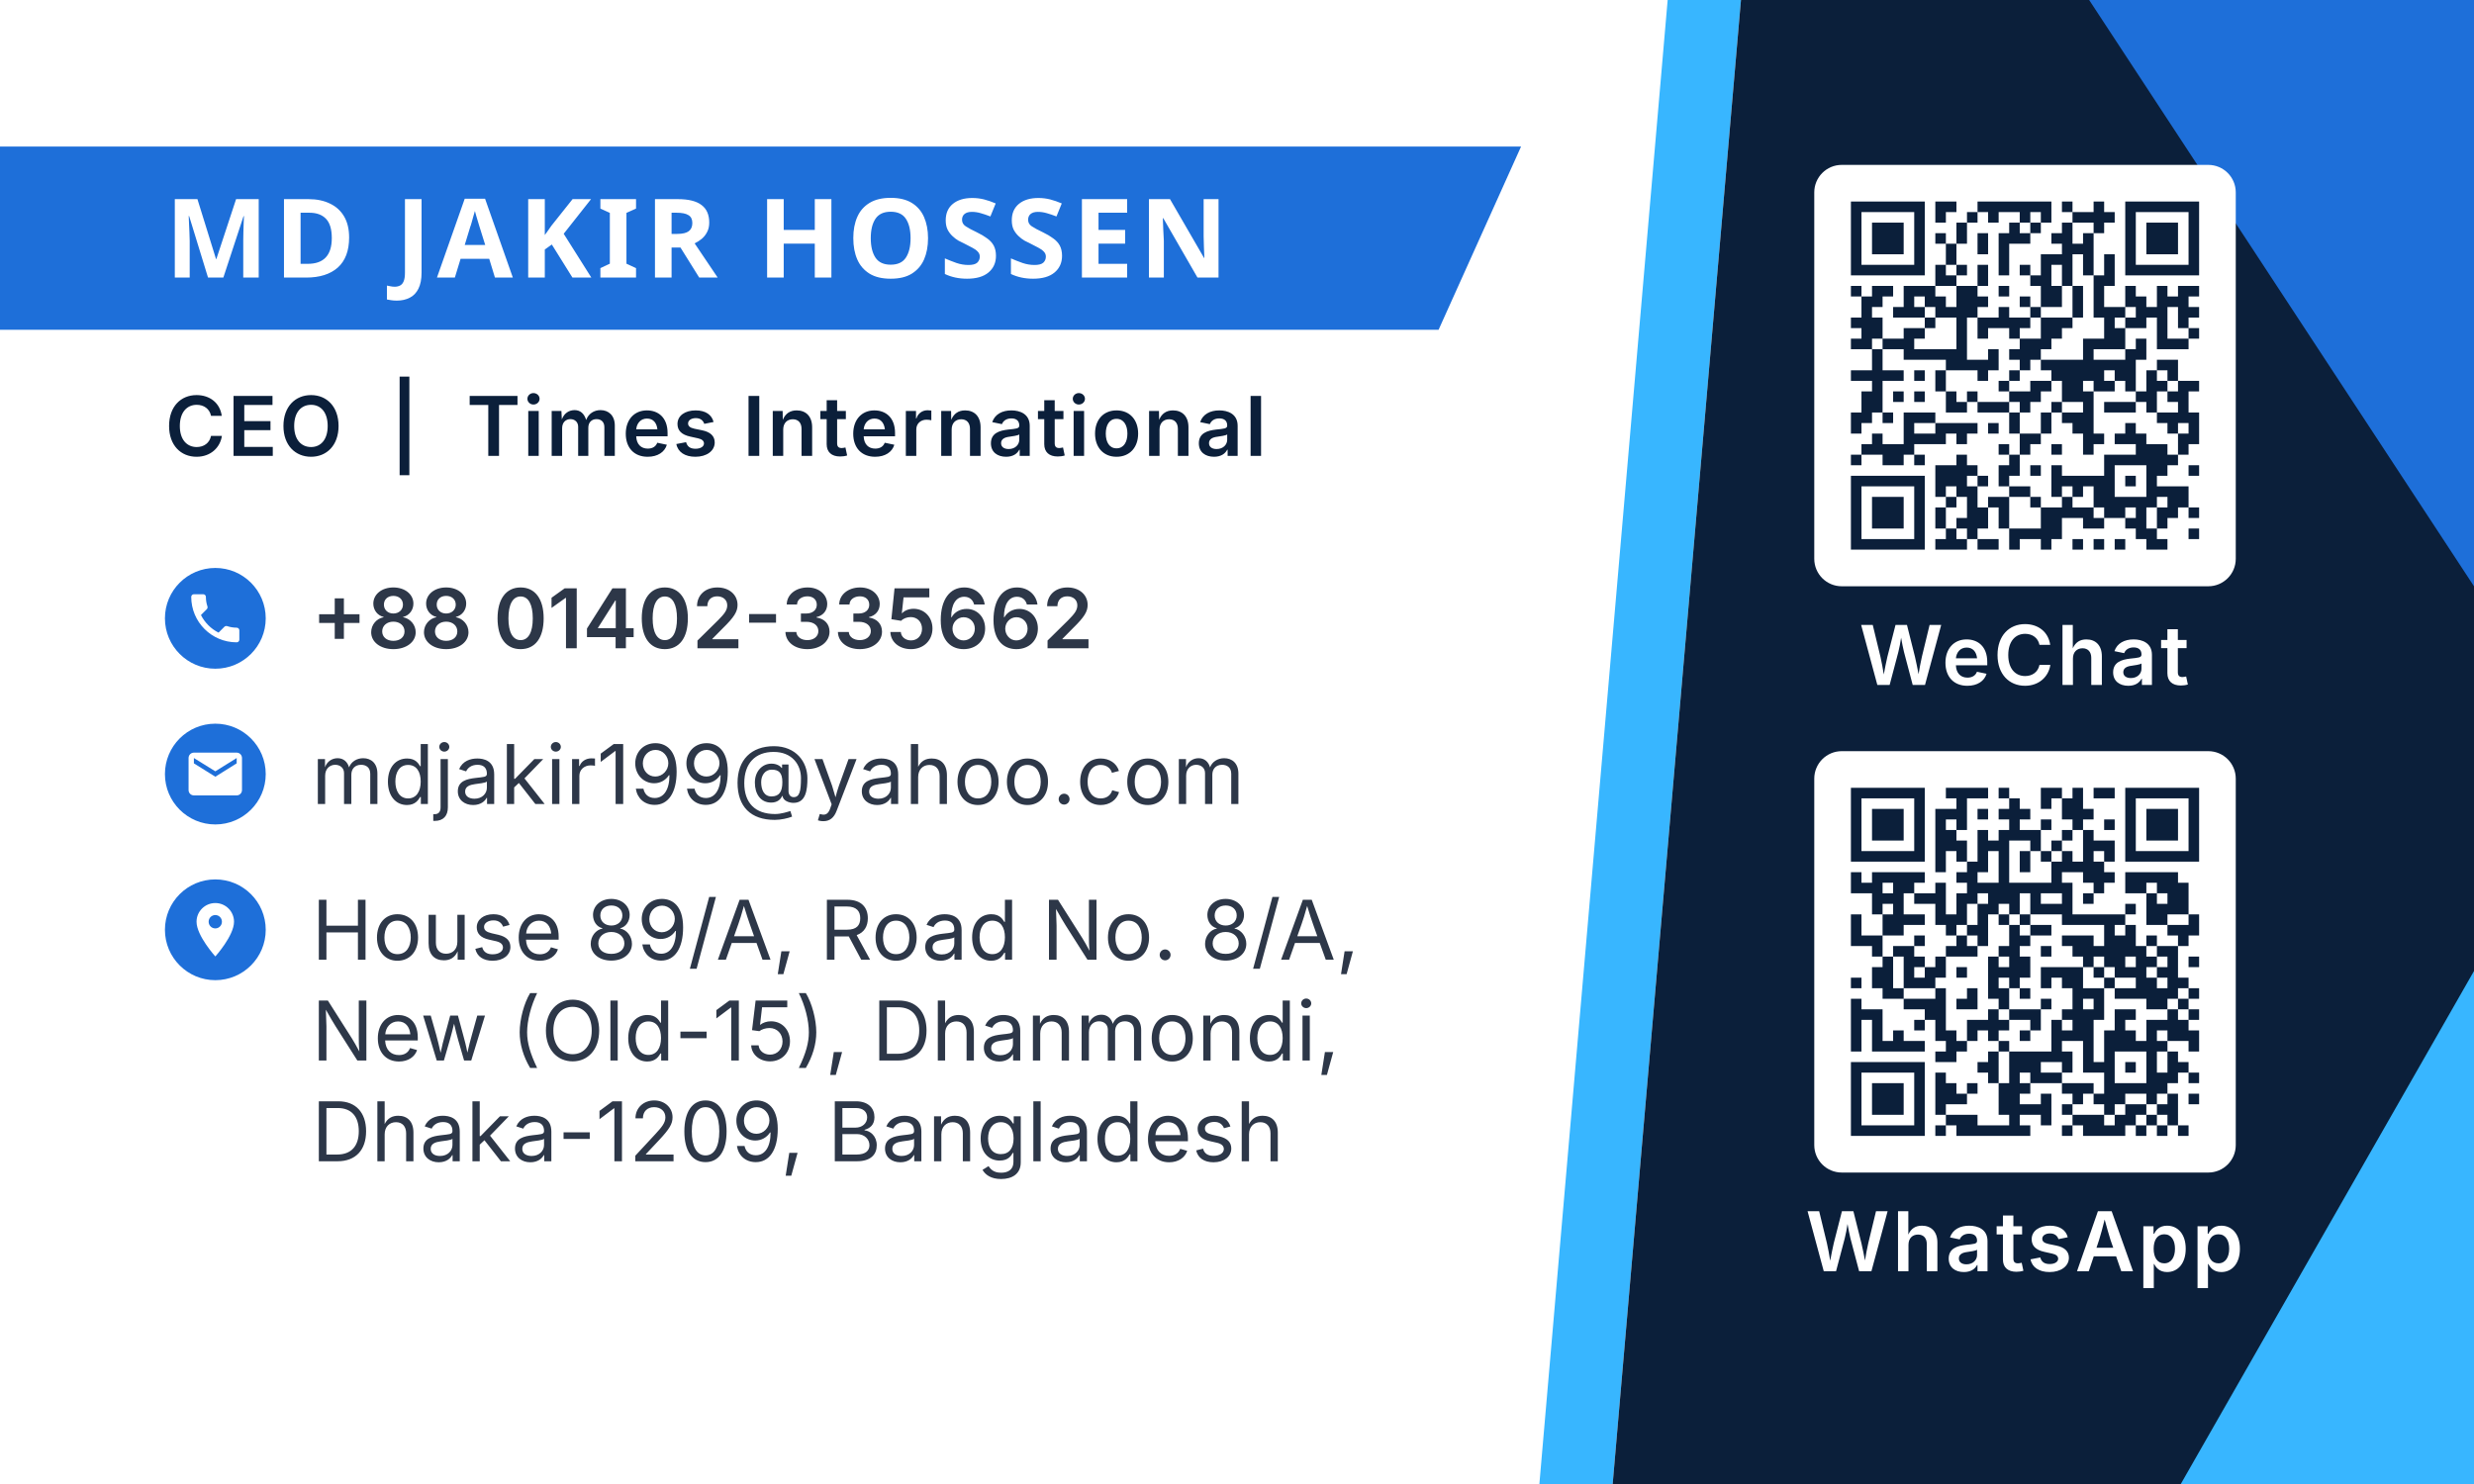
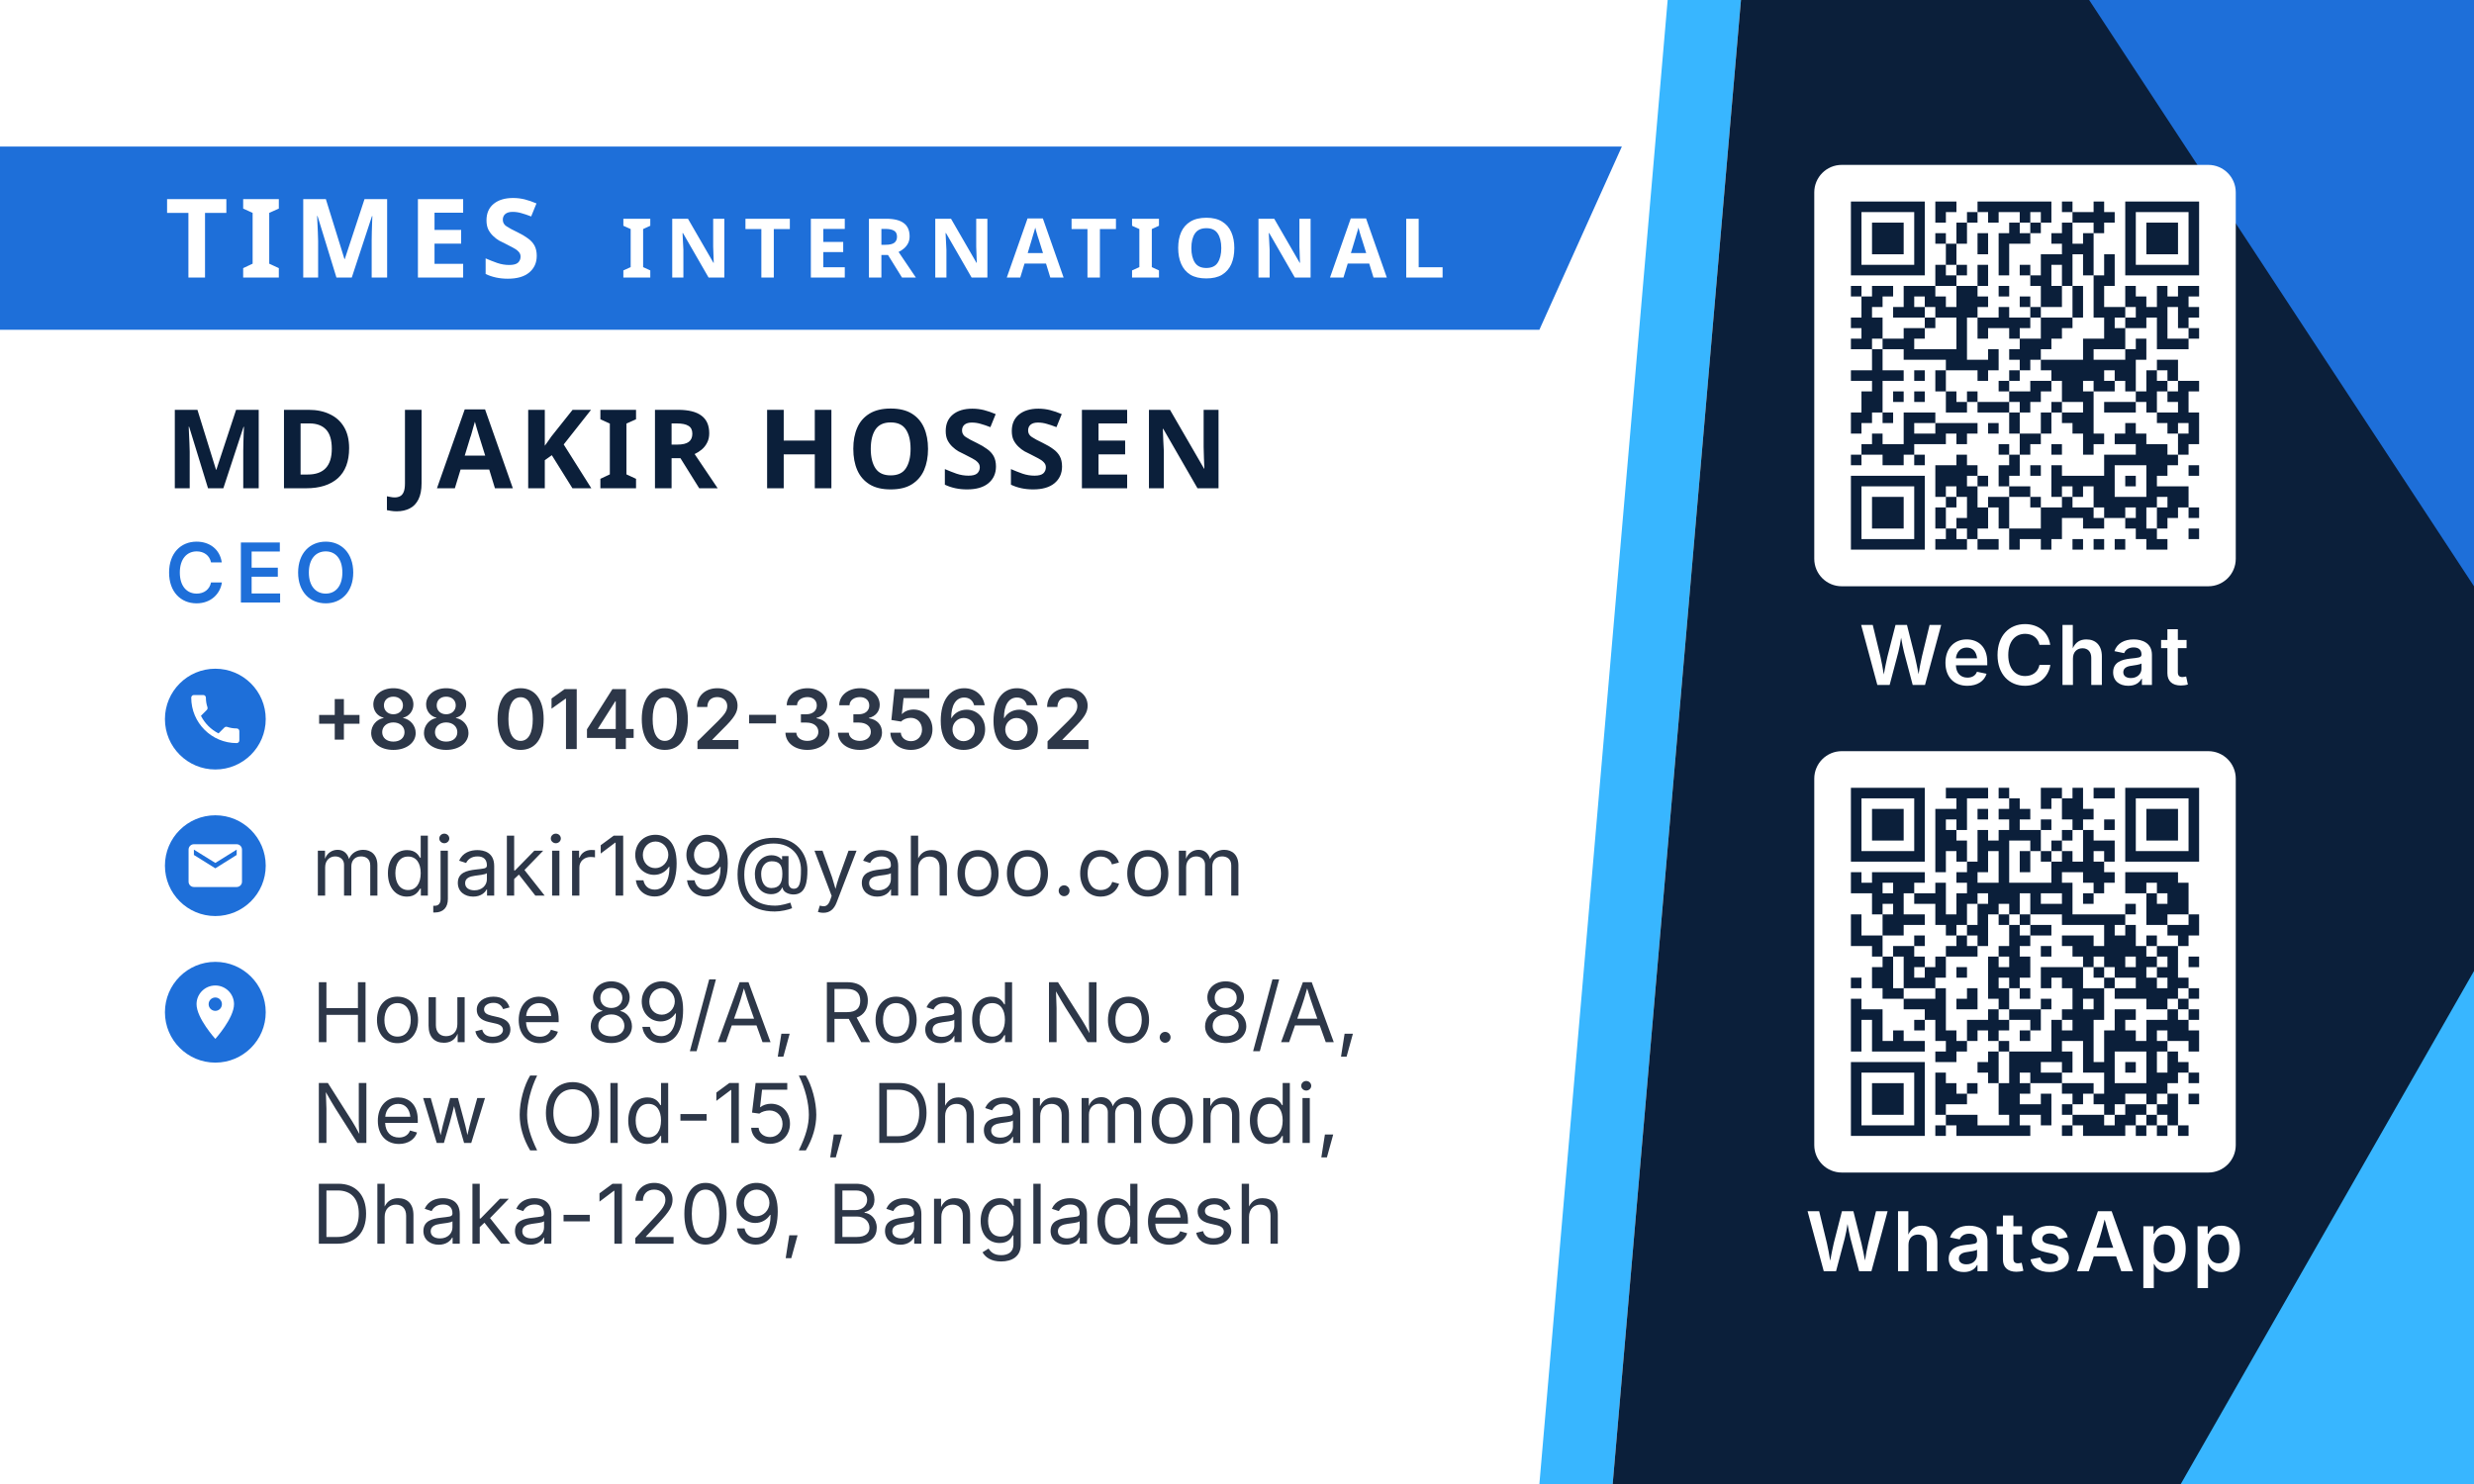
<svg xmlns="http://www.w3.org/2000/svg" width="270" height="162" viewBox="0 0 270 162" fill="none">
  <g clip-path="url(#clip0_2_11)">
    <rect width="270" height="162" fill="white" />
    <path d="M182 0H190L176 162H168L182 0Z" fill="#38B6FF" />
    <path d="M190 0H270V162H176L190 0Z" fill="#0B1F3A" />
    <path d="M270 0V64L228 0H270Z" fill="#1E6FD9" />
    <path d="M270 162V106L238 162H270Z" fill="#38B6FF" />
-     <path d="M0 16H166L157 36H0V16Z" fill="#1E6FD9" />
-     <text fill="white" xml:space="preserve" font-family="Montserrat-Bold, Montserrat" font-size="12" font-weight="700" letter-spacing="0.6px">
-       <tspan x="18" y="30.30">MD JAKIR HOSSEN</tspan>
+     <path d="M0 16H177L168 36H0V16Z" fill="#1E6FD9" />
+     <text fill="white" xml:space="preserve" font-family="Montserrat-ExtraBold, Montserrat" font-size="12" font-weight="800" letter-spacing="1.2px">
+       <tspan x="18" y="30.30">TIMES</tspan>
    </text>
-     <text fill="#0B1F3A" xml:space="preserve" font-family="Inter-SemiBold, Inter" font-size="9" font-weight="600" letter-spacing="0.2px">
-       <tspan x="18" y="49.77">CEO  |  Times International</tspan>
+     <text fill="white" xml:space="preserve" font-family="Montserrat-SemiBold, Montserrat" font-size="9" font-weight="600" letter-spacing="1.3px">
+       <tspan x="67.75" y="30.30">INTERNATIONAL</tspan>
    </text>
-     <rect x="18" y="62" width="11" height="11" rx="5.5" fill="#1E6FD9" />
+     <text fill="#0B1F3A" xml:space="preserve" font-family="Montserrat-Bold, Montserrat" font-size="12" font-weight="700" letter-spacing="0.6px">
+       <tspan x="18" y="53.30">MD JAKIR HOSSEN</tspan>
+     </text>
+     <text fill="#1E6FD9" xml:space="preserve" font-family="Inter-SemiBold, Inter" font-size="9" font-weight="600" letter-spacing="1px">
+       <tspan x="18" y="65.77">CEO</tspan>
+     </text>
+     <rect x="18" y="73" width="11" height="11" rx="5.5" fill="#1E6FD9" />
    <g clip-path="url(#clip1_2_11)">
-       <path d="M21.93 67.14C22.35 67.97 23.02 68.64 23.85 69.06L24.49 68.42C24.57 68.34 24.69 68.32 24.79 68.35C25.11 68.46 25.47 68.52 25.83 68.52C25.99 68.52 26.12 68.65 26.12 68.81V69.83C26.12 69.99 25.99 70.12 25.83 70.12C23.09 70.12 20.87 67.90 20.87 65.16C20.87 65.00 21.00 64.87 21.16 64.87H22.18C22.34 64.87 22.47 65.00 22.47 65.16C22.47 65.53 22.53 65.88 22.64 66.20C22.67 66.31 22.65 66.42 22.57 66.50L21.93 67.14Z" fill="white" />
+       <path d="M21.93 78.14C22.35 78.97 23.02 79.64 23.85 80.06L24.49 79.42C24.57 79.34 24.69 79.32 24.79 79.35C25.11 79.46 25.47 79.52 25.83 79.52C25.99 79.52 26.12 79.65 26.12 79.81V80.83C26.12 80.99 25.99 81.12 25.83 81.12C23.09 81.12 20.87 78.90 20.87 76.16C20.87 76.00 21.00 75.87 21.16 75.87H22.18C22.34 75.87 22.47 76.00 22.47 76.16C22.47 76.53 22.53 76.88 22.64 77.20C22.67 77.31 22.65 77.42 22.57 77.50L21.93 78.14Z" fill="white" />
    </g>
    <text fill="#2D3748" xml:space="preserve" font-family="Inter-SemiBold, Inter" font-size="9" font-weight="600" letter-spacing="0px">
-       <tspan x="34" y="70.77">+88 01402-335662</tspan>
+       <tspan x="34" y="81.77">+88 01402-335662</tspan>
    </text>
-     <rect x="18" y="79" width="11" height="11" rx="5.5" fill="#1E6FD9" />
-     <path d="M25.83 82.16H21.16C20.84 82.16 20.58 82.42 20.58 82.75V86.25C20.58 86.57 20.84 86.83 21.16 86.83H25.83C26.15 86.83 26.41 86.57 26.41 86.25V82.75C26.41 82.42 26.15 82.16 25.83 82.16ZM25.83 83.33L23.5 84.79L21.16 83.33V82.75L23.5 84.20L25.83 82.75V83.33Z" fill="white" />
+     <rect x="18" y="89" width="11" height="11" rx="5.5" fill="#1E6FD9" />
+     <path d="M25.83 92.16H21.16C20.84 92.16 20.58 92.42 20.58 92.75V96.25C20.58 96.57 20.84 96.83 21.16 96.83H25.83C26.15 96.83 26.41 96.57 26.41 96.25V92.75C26.41 92.42 26.15 92.16 25.83 92.16ZM25.83 93.33L23.5 94.79L21.16 93.33V92.75L23.5 94.20L25.83 92.75V93.33Z" fill="white" />
    <text fill="#2D3748" xml:space="preserve" font-family="Inter-Regular, Inter" font-size="9" font-weight="400" letter-spacing="0px">
-       <tspan x="34" y="87.77">mdjakir199@yahoo.com</tspan>
+       <tspan x="34" y="97.77">mdjakir199@yahoo.com</tspan>
    </text>
-     <rect x="18" y="96" width="11" height="11" rx="5.5" fill="#1E6FD9" />
-     <path d="M23.5 98.58C22.37 98.58 21.45 99.49 21.45 100.62C21.45 102.15 23.5 104.41 23.5 104.41C23.5 104.41 25.54 102.15 25.54 100.62C25.54 99.49 24.62 98.58 23.5 98.58ZM23.5 101.35C23.09 101.35 22.77 101.02 22.77 100.62C22.77 100.22 23.09 99.89 23.5 99.89C23.90 99.89 24.22 100.22 24.22 100.62C24.22 101.02 23.90 101.35 23.5 101.35Z" fill="white" />
+     <rect x="18" y="105" width="11" height="11" rx="5.5" fill="#1E6FD9" />
+     <path d="M23.5 107.58C22.37 107.58 21.45 108.49 21.45 109.62C21.45 111.15 23.5 113.41 23.5 113.41C23.5 113.41 25.54 111.15 25.54 109.62C25.54 108.49 24.62 107.58 23.5 107.58ZM23.5 110.35C23.09 110.35 22.77 110.020 22.77 109.62C22.77 109.22 23.09 108.89 23.5 108.89C23.90 108.89 24.22 109.22 24.22 109.62C24.22 110.02 23.90 110.35 23.5 110.35Z" fill="white" />
    <text fill="#2D3748" xml:space="preserve" font-family="Inter-Regular, Inter" font-size="9" font-weight="400" letter-spacing="0px">
-       <tspan x="34" y="104.77">House 89/A, Road No. 8/A,</tspan>
-       <tspan x="34" y="115.77">New (Old-15), Dhanmondi,</tspan>
-       <tspan x="34" y="126.77">Dhaka-1209, Bangladesh</tspan>
+       <tspan x="34" y="113.77">House 89/A, Road No. 8/A,</tspan>
+       <tspan x="34" y="124.77">New (Old-15), Dhanmondi,</tspan>
+       <tspan x="34" y="135.77">Dhaka-1209, Bangladesh</tspan>
    </text>
    <rect x="198" y="18" width="46" height="46" rx="3" fill="white" />
    <g transform="translate(202 22) scale(1.151515)">
      <path fill="#0B1F3A" d="M0 0h7v1h-7zM8 0h2v1h-2zM12 0h7v1h-7zM20 0h1v1h-1zM23 0h1v1h-1zM26 0h7v1h-7zM0 1h1v1h-1zM6 1h1v1h-1zM8 1h1v1h-1zM11 1h1v1h-1zM13 1h1v1h-1zM16 1h1v1h-1zM18 1h1v1h-1zM21 1h4v1h-4zM26 1h1v1h-1zM32 1h1v1h-1zM0 2h1v1h-1zM2 2h3v1h-3zM6 2h1v1h-1zM10 2h1v1h-1zM15 2h1v1h-1zM17 2h1v1h-1zM20 2h1v1h-1zM23 2h1v1h-1zM26 2h1v1h-1zM28 2h3v1h-3zM32 2h1v1h-1zM0 3h1v1h-1zM2 3h3v1h-3zM6 3h1v1h-1zM8 3h1v1h-1zM10 3h1v1h-1zM12 3h1v1h-1zM14 3h3v1h-3zM19 3h2v1h-2zM22 3h1v1h-1zM26 3h1v1h-1zM28 3h3v1h-3zM32 3h1v1h-1zM0 4h1v1h-1zM2 4h3v1h-3zM6 4h1v1h-1zM9 4h1v1h-1zM12 4h1v1h-1zM14 4h1v1h-1zM20 4h3v1h-3zM26 4h1v1h-1zM28 4h3v1h-3zM32 4h1v1h-1zM0 5h1v1h-1zM6 5h1v1h-1zM9 5h1v1h-1zM14 5h1v1h-1zM18 5h3v1h-3zM22 5h1v1h-1zM24 5h1v1h-1zM26 5h1v1h-1zM32 5h1v1h-1zM0 6h7v1h-7zM8 6h1v1h-1zM10 6h1v1h-1zM12 6h1v1h-1zM14 6h1v1h-1zM16 6h1v1h-1zM18 6h1v1h-1zM20 6h1v1h-1zM22 6h1v1h-1zM24 6h1v1h-1zM26 6h7v1h-7zM8 7h2v1h-2zM12 7h1v1h-1zM17 7h2v1h-2zM20 7h1v1h-1zM23 7h2v1h-2zM0 8h1v1h-1zM2 8h2v1h-2zM5 8h3v1h-3zM10 8h2v1h-2zM14 8h1v1h-1zM18 8h2v1h-2zM21 8h1v1h-1zM23 8h1v1h-1zM26 8h1v1h-1zM29 8h1v1h-1zM31 8h2v1h-2zM1 9h2v1h-2zM5 9h1v1h-1zM7 9h2v1h-2zM10 9h3v1h-3zM16 9h1v1h-1zM18 9h2v1h-2zM21 9h1v1h-1zM23 9h1v1h-1zM26 9h2v1h-2zM29 9h3v1h-3zM1 10h1v1h-1zM4 10h3v1h-3zM8 10h4v1h-4zM14 10h1v1h-1zM17 10h1v1h-1zM21 10h1v1h-1zM23 10h3v1h-3zM27 10h3v1h-3zM31 10h2v1h-2zM0 11h3v1h-3zM7 11h1v1h-1zM10 11h1v1h-1zM12 11h5v1h-5zM18 11h3v1h-3zM24 11h1v1h-1zM26 11h2v1h-2zM29 11h1v1h-1zM31 11h1v1h-1zM1 12h2v1h-2zM5 12h2v1h-2zM10 12h1v1h-1zM12 12h1v1h-1zM15 12h1v1h-1zM18 12h2v1h-2zM24 12h2v1h-2zM29 12h1v1h-1zM32 12h1v1h-1zM0 13h2v1h-2zM3 13h3v1h-3zM10 13h1v1h-1zM16 13h3v1h-3zM22 13h4v1h-4zM27 13h1v1h-1zM29 13h3v1h-3zM2 14h1v1h-1zM5 14h6v1h-6zM13 14h1v1h-1zM15 14h3v1h-3zM22 14h1v1h-1zM26 14h2v1h-2zM2 15h1v1h-1zM9 15h5v1h-5zM16 15h1v1h-1zM18 15h9v1h-9zM29 15h2v1h-2zM0 16h5v1h-5zM6 16h1v1h-1zM8 16h1v1h-1zM12 16h1v1h-1zM15 16h1v1h-1zM19 16h5v1h-5zM25 16h2v1h-2zM28 16h1v1h-1zM30 16h1v1h-1zM2 17h1v1h-1zM8 17h1v1h-1zM14 17h1v1h-1zM17 17h2v1h-2zM20 17h2v1h-2zM23 17h2v1h-2zM26 17h1v1h-1zM28 17h2v1h-2zM31 17h2v1h-2zM1 18h2v1h-2zM4 18h1v1h-1zM6 18h1v1h-1zM9 18h1v1h-1zM11 18h1v1h-1zM15 18h3v1h-3zM20 18h3v1h-3zM27 18h2v1h-2zM30 18h2v1h-2zM1 19h2v1h-2zM9 19h2v1h-2zM12 19h3v1h-3zM16 19h1v1h-1zM19 19h1v1h-1zM22 19h1v1h-1zM24 19h3v1h-3zM28 19h1v1h-1zM31 19h1v1h-1zM0 20h2v1h-2zM3 20h1v1h-1zM5 20h3v1h-3zM15 20h1v1h-1zM18 20h1v1h-1zM20 20h3v1h-3zM29 20h4v1h-4zM0 21h1v1h-1zM5 21h1v1h-1zM8 21h4v1h-4zM13 21h1v1h-1zM15 21h1v1h-1zM18 21h1v1h-1zM21 21h2v1h-2zM26 21h1v1h-1zM30 21h1v1h-1zM32 21h1v1h-1zM2 22h1v1h-1zM5 22h4v1h-4zM10 22h1v1h-1zM16 22h2v1h-2zM22 22h2v1h-2zM25 22h3v1h-3zM31 22h2v1h-2zM1 23h5v1h-5zM14 23h1v1h-1zM16 23h1v1h-1zM19 23h1v1h-1zM22 23h1v1h-1zM27 23h3v1h-3zM31 23h1v1h-1zM0 24h1v1h-1zM3 24h2v1h-2zM6 24h1v1h-1zM10 24h1v1h-1zM15 24h1v1h-1zM24 24h7v1h-7zM8 25h4v1h-4zM14 25h2v1h-2zM17 25h1v1h-1zM19 25h1v1h-1zM24 25h1v1h-1zM28 25h2v1h-2zM32 25h1v1h-1zM0 26h7v1h-7zM8 26h3v1h-3zM12 26h1v1h-1zM14 26h1v1h-1zM19 26h6v1h-6zM26 26h1v1h-1zM28 26h1v1h-1zM0 27h1v1h-1zM6 27h1v1h-1zM8 27h1v1h-1zM10 27h2v1h-2zM15 27h2v1h-2zM19 27h1v1h-1zM21 27h1v1h-1zM23 27h2v1h-2zM28 27h4v1h-4zM0 28h1v1h-1zM2 28h3v1h-3zM6 28h1v1h-1zM9 28h1v1h-1zM11 28h1v1h-1zM13 28h2v1h-2zM17 28h1v1h-1zM20 28h1v1h-1zM23 28h6v1h-6zM30 28h2v1h-2zM0 29h1v1h-1zM2 29h3v1h-3zM6 29h1v1h-1zM8 29h1v1h-1zM11 29h2v1h-2zM14 29h1v1h-1zM18 29h5v1h-5zM24 29h2v1h-2zM27 29h1v1h-1zM29 29h2v1h-2zM32 29h1v1h-1zM0 30h1v1h-1zM2 30h3v1h-3zM6 30h1v1h-1zM8 30h1v1h-1zM10 30h3v1h-3zM14 30h1v1h-1zM18 30h2v1h-2zM22 30h2v1h-2zM26 30h2v1h-2zM29 30h1v1h-1zM0 31h1v1h-1zM6 31h1v1h-1zM9 31h1v1h-1zM11 31h1v1h-1zM15 31h5v1h-5zM27 31h2v1h-2zM32 31h1v1h-1zM0 32h7v1h-7zM8 32h3v1h-3zM12 32h2v1h-2zM15 32h1v1h-1zM18 32h1v1h-1zM21 32h1v1h-1zM23 32h1v1h-1zM25 32h1v1h-1zM28 32h2v1h-2z" />
    </g>
    <text fill="white" xml:space="preserve" font-family="Inter-SemiBold, Inter" font-size="9" font-weight="600" letter-spacing="0.3px">
      <tspan x="202.90" y="74.77">WeChat</tspan>
    </text>
    <rect x="198" y="82" width="46" height="46" rx="3" fill="white" />
    <g transform="translate(202 86) scale(1.151515)">
      <path fill="#0B1F3A" d="M0 0h7v1h-7zM9 0h4v1h-4zM14 0h1v1h-1zM18 0h2v1h-2zM21 0h1v1h-1zM23 0h2v1h-2zM26 0h7v1h-7zM0 1h1v1h-1zM6 1h1v1h-1zM10 1h1v1h-1zM15 1h1v1h-1zM18 1h1v1h-1zM20 1h2v1h-2zM26 1h1v1h-1zM32 1h1v1h-1zM0 2h1v1h-1zM2 2h3v1h-3zM6 2h1v1h-1zM8 2h3v1h-3zM12 2h1v1h-1zM14 2h3v1h-3zM20 2h3v1h-3zM26 2h1v1h-1zM28 2h3v1h-3zM32 2h1v1h-1zM0 3h1v1h-1zM2 3h3v1h-3zM6 3h1v1h-1zM8 3h1v1h-1zM10 3h1v1h-1zM15 3h1v1h-1zM18 3h1v1h-1zM21 3h1v1h-1zM24 3h1v1h-1zM26 3h1v1h-1zM28 3h3v1h-3zM32 3h1v1h-1zM0 4h1v1h-1zM2 4h3v1h-3zM6 4h1v1h-1zM8 4h2v1h-2zM12 4h1v1h-1zM14 4h4v1h-4zM20 4h1v1h-1zM22 4h1v1h-1zM26 4h1v1h-1zM28 4h3v1h-3zM32 4h1v1h-1zM0 5h1v1h-1zM6 5h1v1h-1zM8 5h3v1h-3zM12 5h3v1h-3zM17 5h1v1h-1zM19 5h1v1h-1zM22 5h3v1h-3zM26 5h1v1h-1zM32 5h1v1h-1zM0 6h7v1h-7zM8 6h1v1h-1zM10 6h1v1h-1zM12 6h1v1h-1zM14 6h1v1h-1zM16 6h1v1h-1zM18 6h1v1h-1zM20 6h1v1h-1zM22 6h1v1h-1zM24 6h1v1h-1zM26 6h7v1h-7zM8 7h1v1h-1zM11 7h2v1h-2zM14 7h1v1h-1zM16 7h1v1h-1zM19 7h5v1h-5zM0 8h1v1h-1zM2 8h5v1h-5zM10 8h2v1h-2zM14 8h1v1h-1zM19 8h1v1h-1zM22 8h3v1h-3zM26 8h5v1h-5zM0 9h3v1h-3zM4 9h2v1h-2zM8 9h1v1h-1zM11 9h10v1h-10zM23 9h1v1h-1zM26 9h2v1h-2zM29 9h3v1h-3zM2 10h3v1h-3zM6 10h3v1h-3zM10 10h2v1h-2zM13 10h3v1h-3zM17 10h1v1h-1zM20 10h1v1h-1zM22 10h1v1h-1zM28 10h1v1h-1zM30 10h2v1h-2zM2 11h1v1h-1zM4 11h1v1h-1zM8 11h1v1h-1zM10 11h1v1h-1zM12 11h2v1h-2zM15 11h1v1h-1zM17 11h4v1h-4zM26 11h1v1h-1zM28 11h4v1h-4zM0 12h1v1h-1zM3 12h4v1h-4zM8 12h3v1h-3zM12 12h1v1h-1zM14 12h1v1h-1zM16 12h1v1h-1zM20 12h6v1h-6zM28 12h2v1h-2zM32 12h1v1h-1zM0 13h1v1h-1zM3 13h2v1h-2zM9 13h1v1h-1zM11 13h2v1h-2zM15 13h1v1h-1zM17 13h2v1h-2zM24 13h1v1h-1zM26 13h1v1h-1zM30 13h3v1h-3zM0 14h3v1h-3zM6 14h1v1h-1zM10 14h1v1h-1zM12 14h1v1h-1zM15 14h2v1h-2zM20 14h3v1h-3zM24 14h3v1h-3zM28 14h1v1h-1zM31 14h1v1h-1zM2 15h1v1h-1zM4 15h2v1h-2zM9 15h3v1h-3zM14 15h2v1h-2zM18 15h1v1h-1zM21 15h7v1h-7zM29 15h2v1h-2zM3 16h1v1h-1zM5 16h2v1h-2zM8 16h1v1h-1zM13 16h1v1h-1zM15 16h2v1h-2zM22 16h1v1h-1zM24 16h2v1h-2zM27 16h2v1h-2zM30 16h1v1h-1zM32 16h1v1h-1zM2 17h2v1h-2zM5 17h1v1h-1zM7 17h2v1h-2zM10 17h1v1h-1zM13 17h4v1h-4zM18 17h4v1h-4zM23 17h1v1h-1zM25 17h3v1h-3zM29 17h2v1h-2zM0 18h1v1h-1zM2 18h2v1h-2zM5 18h3v1h-3zM13 18h1v1h-1zM15 18h1v1h-1zM18 18h1v1h-1zM20 18h2v1h-2zM24 18h1v1h-1zM27 18h2v1h-2zM30 18h2v1h-2zM3 19h2v1h-2zM8 19h1v1h-1zM11 19h1v1h-1zM13 19h2v1h-2zM16 19h1v1h-1zM21 19h3v1h-3zM25 19h6v1h-6zM32 19h1v1h-1zM0 20h1v1h-1zM5 20h4v1h-4zM10 20h2v1h-2zM14 20h1v1h-1zM18 20h1v1h-1zM21 20h1v1h-1zM23 20h1v1h-1zM28 20h2v1h-2zM31 20h1v1h-1zM0 21h3v1h-3zM7 21h2v1h-2zM13 21h1v1h-1zM15 21h3v1h-3zM20 21h4v1h-4zM25 21h2v1h-2zM30 21h1v1h-1zM32 21h1v1h-1zM0 22h1v1h-1zM2 22h1v1h-1zM6 22h1v1h-1zM8 22h1v1h-1zM11 22h4v1h-4zM17 22h1v1h-1zM19 22h1v1h-1zM21 22h2v1h-2zM25 22h1v1h-1zM28 22h4v1h-4zM0 23h1v1h-1zM2 23h1v1h-1zM4 23h1v1h-1zM8 23h2v1h-2zM11 23h1v1h-1zM13 23h1v1h-1zM16 23h1v1h-1zM19 23h4v1h-4zM24 23h3v1h-3zM28 23h1v1h-1zM30 23h3v1h-3zM0 24h1v1h-1zM2 24h5v1h-5zM9 24h2v1h-2zM14 24h1v1h-1zM19 24h1v1h-1zM22 24h1v1h-1zM24 24h6v1h-6zM32 24h1v1h-1zM8 25h2v1h-2zM13 25h1v1h-1zM15 25h6v1h-6zM22 25h1v1h-1zM24 25h1v1h-1zM28 25h1v1h-1zM30 25h1v1h-1zM0 26h7v1h-7zM12 26h2v1h-2zM15 26h3v1h-3zM20 26h1v1h-1zM22 26h3v1h-3zM26 26h1v1h-1zM28 26h1v1h-1zM30 26h2v1h-2zM0 27h1v1h-1zM6 27h1v1h-1zM8 27h1v1h-1zM13 27h1v1h-1zM15 27h1v1h-1zM17 27h3v1h-3zM24 27h1v1h-1zM28 27h3v1h-3zM32 27h1v1h-1zM0 28h1v1h-1zM2 28h3v1h-3zM6 28h1v1h-1zM8 28h2v1h-2zM11 28h1v1h-1zM14 28h3v1h-3zM20 28h3v1h-3zM24 28h6v1h-6zM0 29h1v1h-1zM2 29h3v1h-3zM6 29h1v1h-1zM8 29h3v1h-3zM14 29h2v1h-2zM18 29h1v1h-1zM21 29h1v1h-1zM23 29h3v1h-3zM28 29h1v1h-1zM30 29h1v1h-1zM32 29h1v1h-1zM0 30h1v1h-1zM2 30h3v1h-3zM6 30h1v1h-1zM8 30h1v1h-1zM14 30h5v1h-5zM20 30h1v1h-1zM24 30h1v1h-1zM26 30h2v1h-2zM29 30h2v1h-2zM0 31h1v1h-1zM6 31h1v1h-1zM9 31h3v1h-3zM15 31h1v1h-1zM18 31h1v1h-1zM21 31h3v1h-3zM25 31h2v1h-2zM28 31h1v1h-1zM30 31h1v1h-1zM0 32h7v1h-7zM8 32h1v1h-1zM10 32h7v1h-7zM20 32h1v1h-1zM22 32h4v1h-4zM27 32h1v1h-1zM29 32h1v1h-1zM31 32h1v1h-1z" />
    </g>
    <text fill="white" xml:space="preserve" font-family="Inter-SemiBold, Inter" font-size="9" font-weight="600" letter-spacing="0.3px">
      <tspan x="197.05" y="138.77">WhatsApp</tspan>
    </text>
  </g>
  <defs>
    <clipPath id="clip0_2_11">
      <rect width="270" height="162" fill="white" />
    </clipPath>
    <clipPath id="clip1_2_11">
-       <rect width="7" height="7" fill="white" transform="translate(20 64)" />
+       <rect width="7" height="7" fill="white" transform="translate(20 75)" />
    </clipPath>
  </defs>
</svg>
